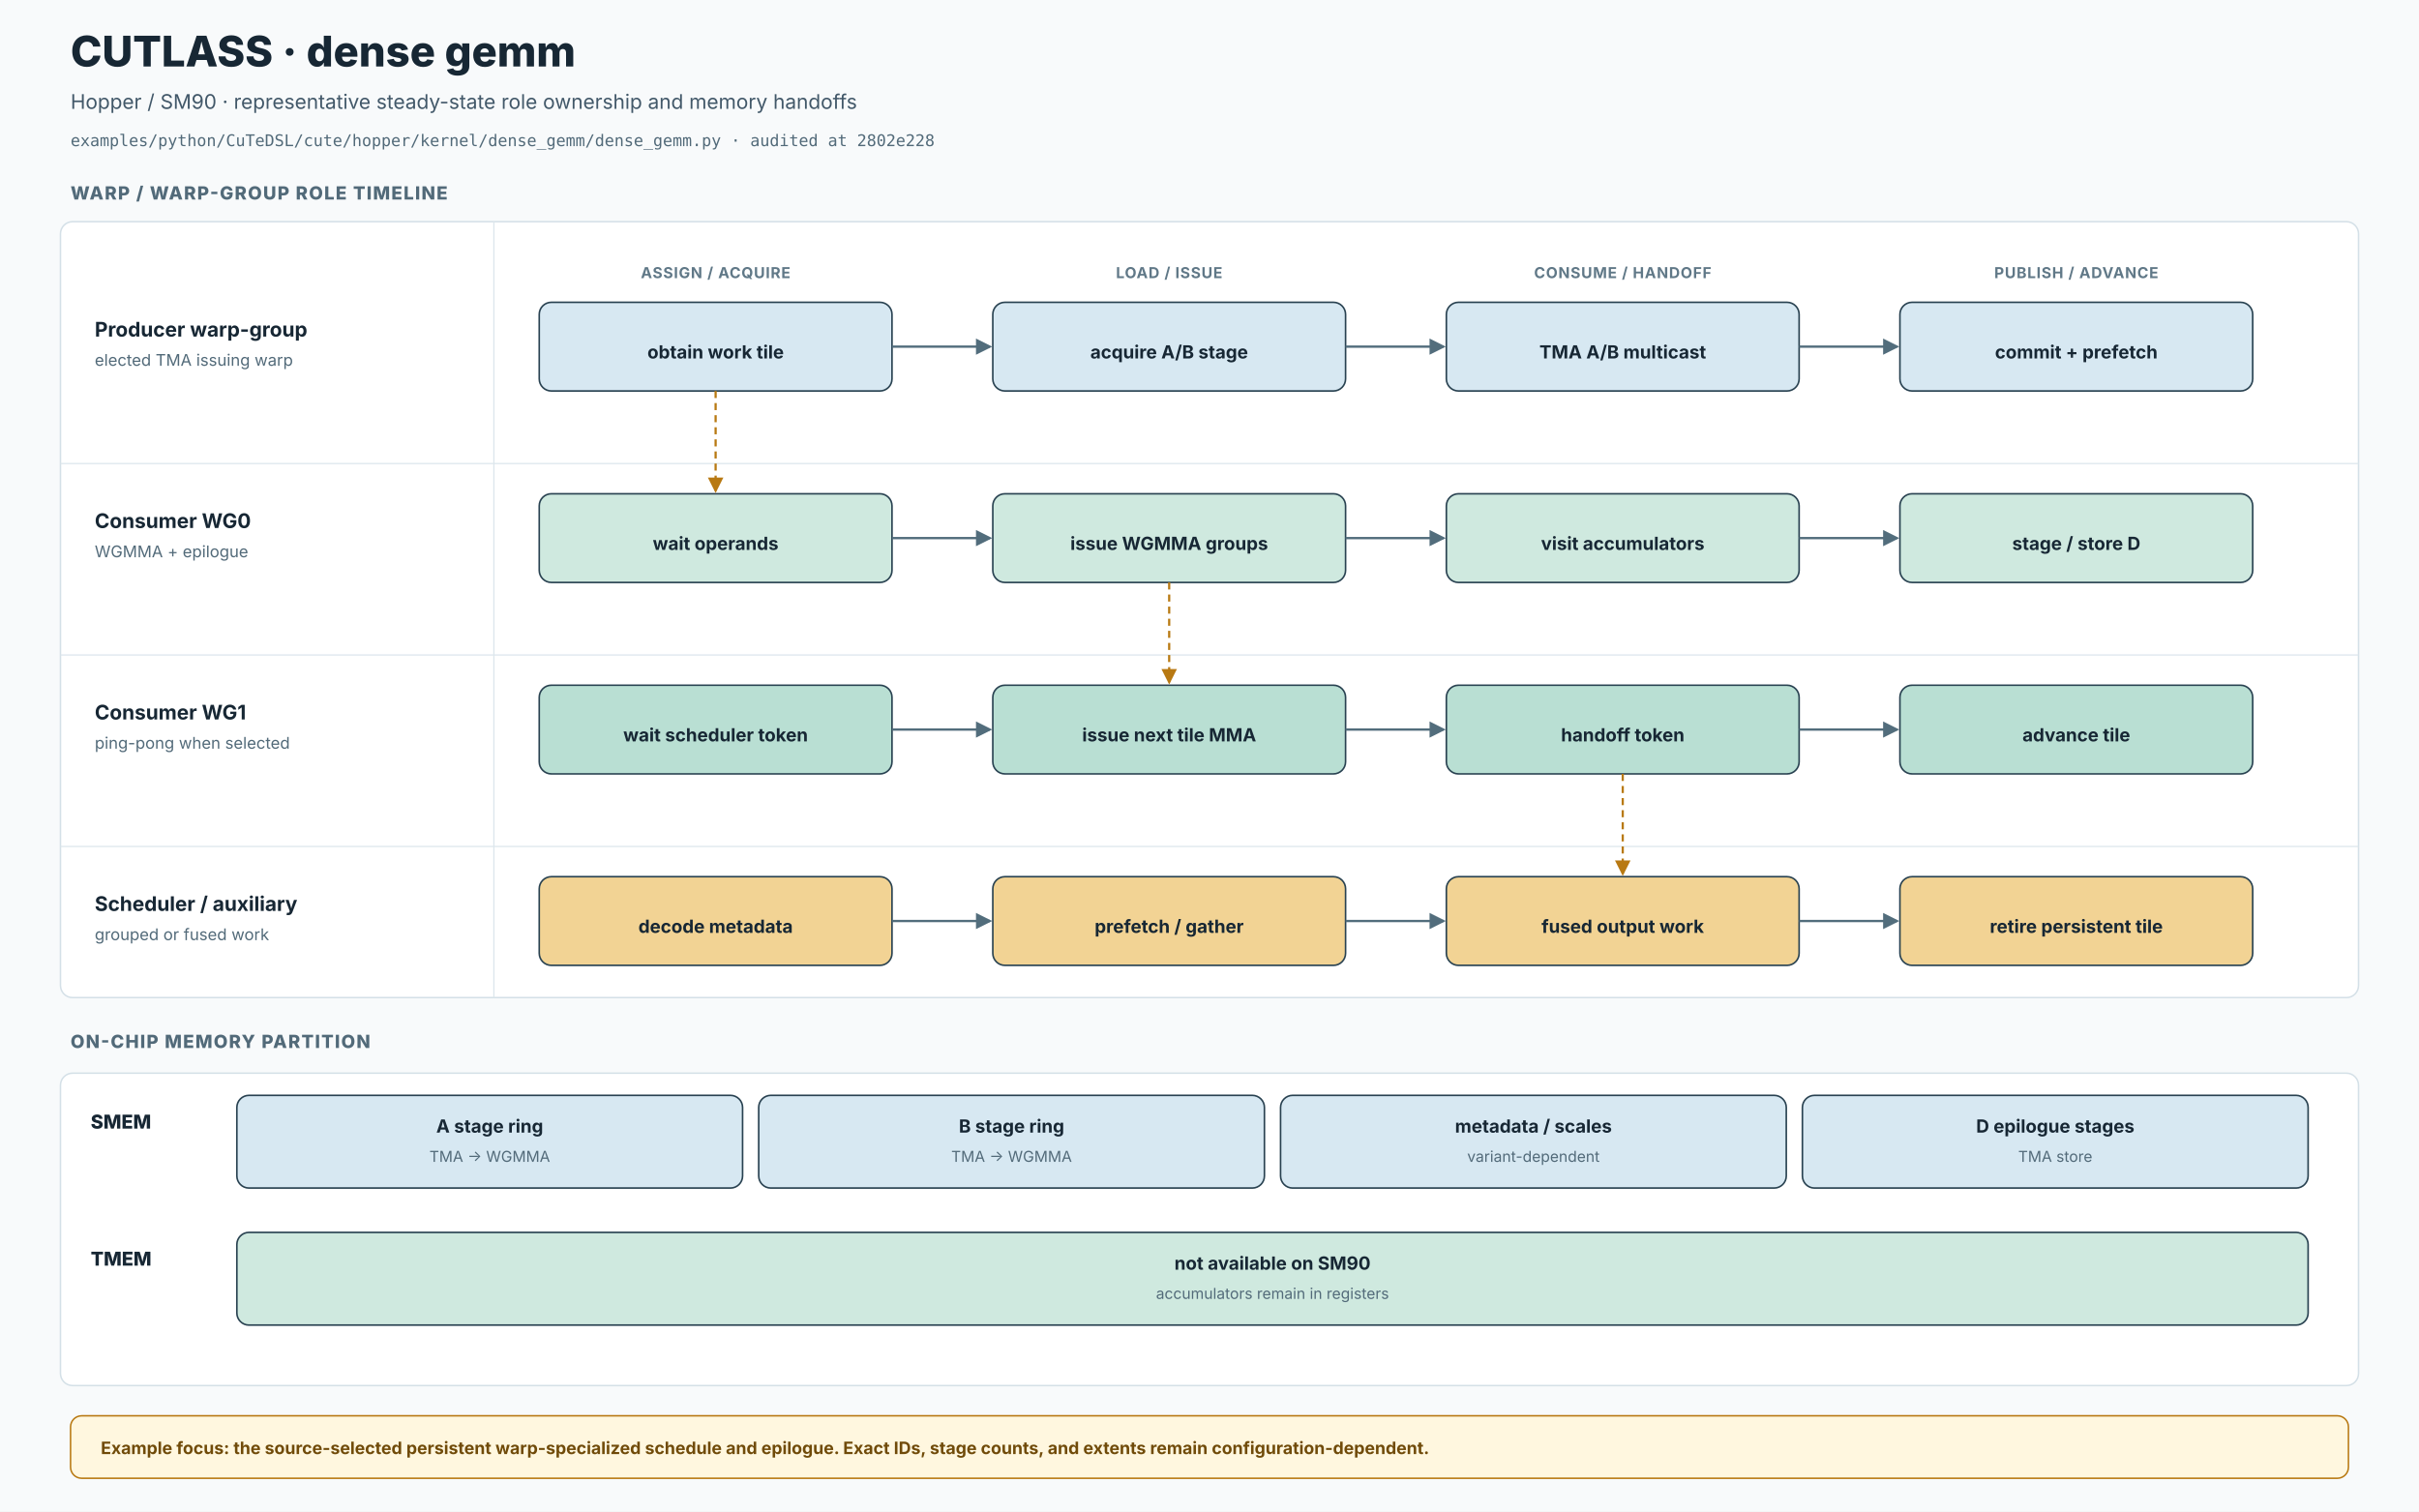
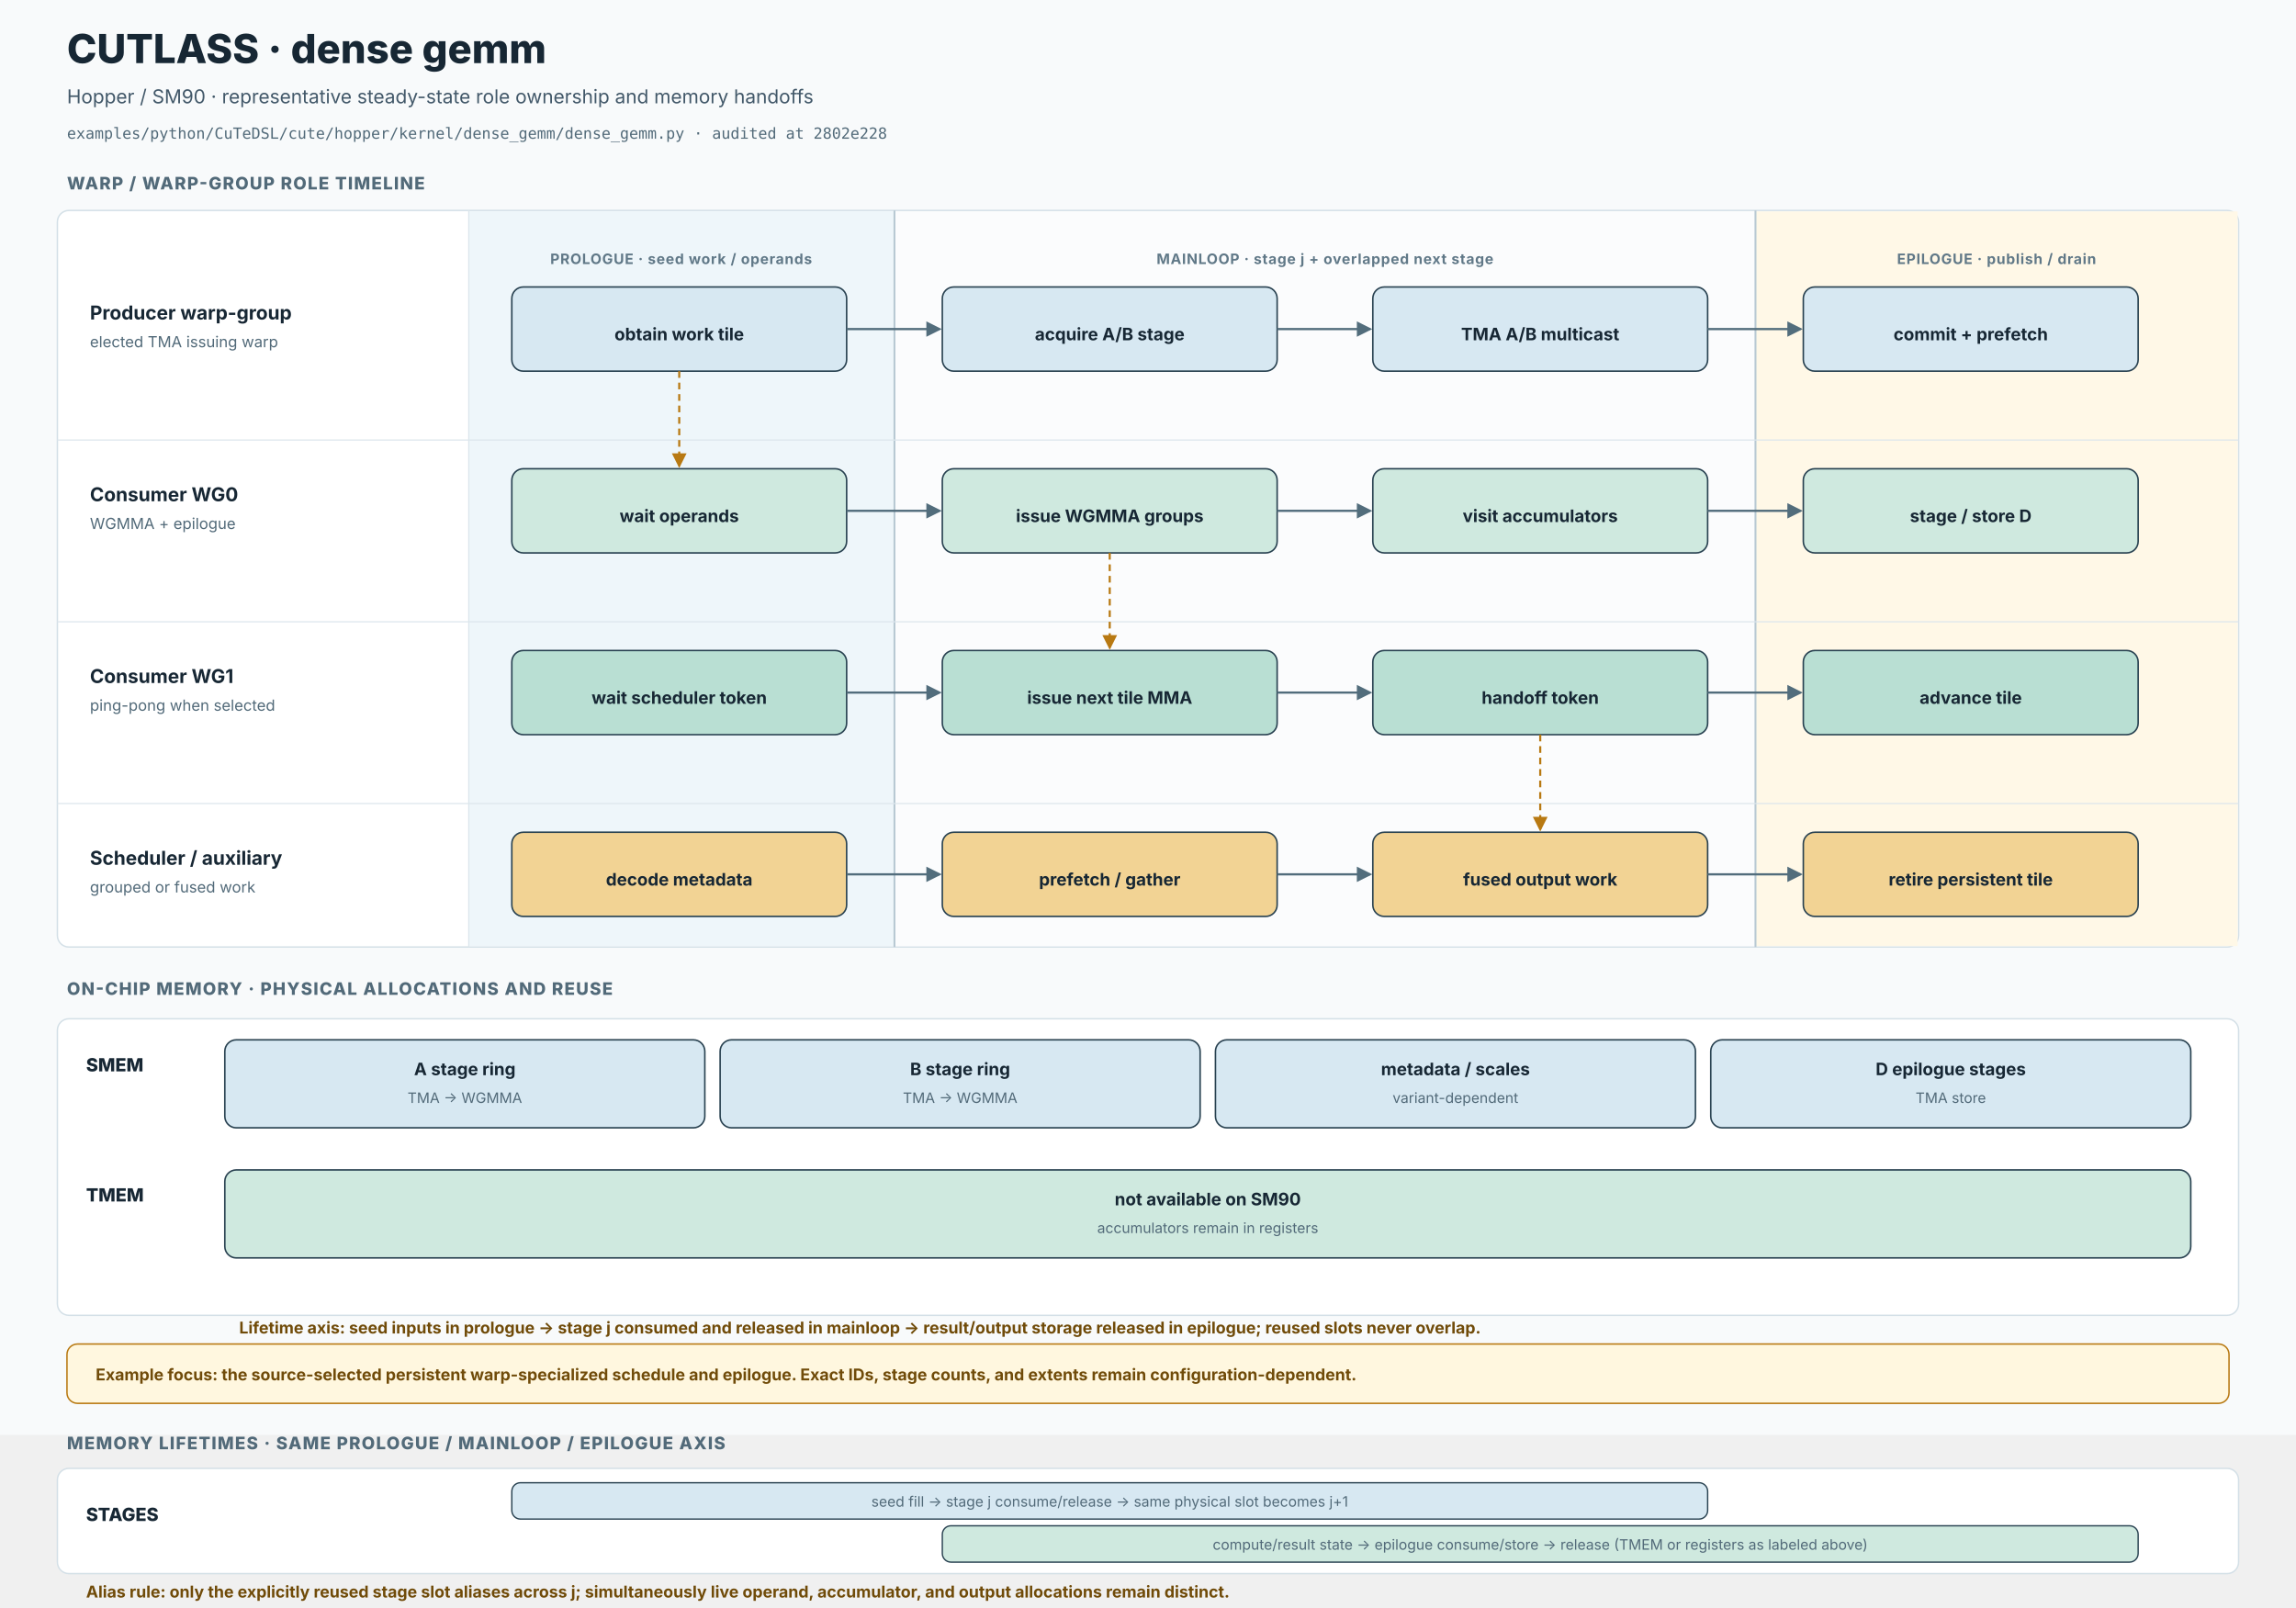
- <svg xmlns="http://www.w3.org/2000/svg" data-authoring="llm-direct" data-authoring-profile="direct-role-memory" data-topic-id="cutlass-warp-specialization" data-graph-id="python-cute-hopper-kernel-dense-gemm-dense-gemm" data-source-id="cutlass" width="2400" height="1500" viewBox="0 0 2400 1500" role="img" aria-labelledby="title desc">
+ <svg xmlns="http://www.w3.org/2000/svg" data-authoring="llm-direct" data-authoring-profile="direct-role-memory" data-topic-id="cutlass-warp-specialization" data-graph-id="python-cute-hopper-kernel-dense-gemm-dense-gemm" data-source-id="cutlass" width="2400" height="1680" viewBox="0 0 2400 1680" role="img" aria-labelledby="title desc">
  <defs>
    <style>
      text { font-family: Inter, ui-sans-serif, system-ui, -apple-system, BlinkMacSystemFont, "Segoe UI", sans-serif; fill: #172734; }
      .title { font-size: 42px; font-weight: 780; } .subtitle { font-size: 20px; fill: #425869; }
      .source { font-family: ui-monospace, SFMono-Regular, Menlo, Consolas, monospace; font-size: 16px; fill: #526a79; }
      .panel { font-size: 18px; font-weight: 790; fill: #526a79; letter-spacing: 1.2px; }
      .phase { font-size: 15px; font-weight: 720; text-anchor: middle; fill: #607887; letter-spacing: .7px; }
      .role { font-size: 20px; font-weight: 750; } .role-note { font-size: 16px; fill: #526a79; }
      .box { font-size: 18px; font-weight: 700; text-anchor: middle; dominant-baseline: middle; }
      .node, .mem { stroke: #294251; stroke-width: 1.6; } .grid { stroke: #dce6ec; stroke-width: 1.2; }
      .arrow { fill: none; stroke: #526d7c; stroke-width: 2.3; marker-end: url(#arrow); }
      .handoff { fill: none; stroke: #b87912; stroke-width: 2.2; stroke-dasharray: 7 5; marker-end: url(#gold); }
      .memory-label { font-size: 19px; font-weight: 770; } .mem-name { font-size: 18px; font-weight: 740; text-anchor: middle; }
      .mem-note { font-size: 15px; fill: #526a79; text-anchor: middle; } .note { font-size: 17px; font-weight: 650; fill: #704b09; }
    </style>
    <marker id="arrow" viewBox="0 0 10 10" refX="8.5" refY="5" markerWidth="7" markerHeight="7" orient="auto">
      <path d="M0 0L10 5L0 10Z" fill="#526d7c" />
    </marker>
    <marker id="gold" viewBox="0 0 10 10" refX="8.5" refY="5" markerWidth="7" markerHeight="7" orient="auto">
      <path d="M0 0L10 5L0 10Z" fill="#b87912" />
    </marker>
  </defs>
  <rect width="2400" height="1500" fill="#f8fafb" />
  <text class="title" x="70" y="66">CUTLASS · dense gemm</text>
  <text class="subtitle" x="70" y="108">Hopper / SM90 · representative steady-state role ownership and memory handoffs</text>
  <text class="source" x="70" y="145">examples/python/CuTeDSL/cute/hopper/kernel/dense_gemm/dense_gemm.py · audited at 2802e228</text>
  <text class="panel" x="70" y="198">WARP / WARP-GROUP ROLE TIMELINE</text>
  <rect x="60" y="220" width="2280" height="770" rx="12" fill="#fff" stroke="#d4e0e7" stroke-width="1.5" />
+   <rect class="phase-band" data-phase-id="prologue" x="490" y="221" width="445" height="768" fill="#eef6fa" />
+   <rect class="phase-band" data-phase-id="mainloop" x="935" y="221" width="900" height="768" fill="#fbfcfd" />
+   <rect class="phase-band" data-phase-id="epilogue" x="1835" y="221" width="504" height="768" fill="#fff8e7" />
+   <line x1="935" y1="220" x2="935" y2="990" stroke="#b8c9d3" stroke-width="2" />
+   <line x1="1835" y1="220" x2="1835" y2="990" stroke="#b8c9d3" stroke-width="2" />
  <line class="grid" x1="490" y1="220" x2="490" y2="990" />
  <line class="grid" x1="60" y1="460" x2="2340" y2="460" />
  <line class="grid" x1="60" y1="650" x2="2340" y2="650" />
  <line class="grid" x1="60" y1="840" x2="2340" y2="840" />
-   <text class="phase" x="710" y="276">ASSIGN / ACQUIRE</text>
-   <text class="phase" x="1160" y="276">LOAD / ISSUE</text>
-   <text class="phase" x="1610" y="276">CONSUME / HANDOFF</text>
-   <text class="phase" x="2060" y="276">PUBLISH / ADVANCE</text>
+   <text class="phase" data-phase-id="prologue" x="712" y="276">PROLOGUE · seed work / operands</text>
+   <text class="phase" data-phase-id="mainloop" x="1385" y="276">MAINLOOP · stage j + overlapped next stage</text>
+   <text class="phase" data-phase-id="epilogue" x="2087" y="276">EPILOGUE · publish / drain</text>
  <text class="role" x="94" y="334">Producer warp-group</text>
  <text class="role-note" x="94" y="363">elected TMA issuing warp</text>
  <rect class="node" x="535" y="300" width="350" height="88" rx="12" fill="#d7e8f2" />
  <text class="box" x="710" y="349">obtain work tile</text>
  <rect class="node" x="985" y="300" width="350" height="88" rx="12" fill="#d7e8f2" />
  <text class="box" x="1160" y="349">acquire A/B stage</text>
  <path class="arrow" d="M885 344 H982" />
  <rect class="node" x="1435" y="300" width="350" height="88" rx="12" fill="#d7e8f2" />
  <text class="box" x="1610" y="349">TMA A/B multicast</text>
  <path class="arrow" d="M1335 344 H1432" />
  <rect class="node" x="1885" y="300" width="350" height="88" rx="12" fill="#d7e8f2" />
  <text class="box" x="2060" y="349">commit + prefetch</text>
  <path class="arrow" d="M1785 344 H1882" />
  <text class="role" x="94" y="524">Consumer WG0</text>
  <text class="role-note" x="94" y="553">WGMMA + epilogue</text>
  <rect class="node" x="535" y="490" width="350" height="88" rx="12" fill="#cfe9df" />
  <text class="box" x="710" y="539">wait operands</text>
  <rect class="node" x="985" y="490" width="350" height="88" rx="12" fill="#cfe9df" />
  <text class="box" x="1160" y="539">issue WGMMA groups</text>
  <path class="arrow" d="M885 534 H982" />
  <rect class="node" x="1435" y="490" width="350" height="88" rx="12" fill="#cfe9df" />
  <text class="box" x="1610" y="539">visit accumulators</text>
  <path class="arrow" d="M1335 534 H1432" />
  <rect class="node" x="1885" y="490" width="350" height="88" rx="12" fill="#cfe9df" />
  <text class="box" x="2060" y="539">stage / store D</text>
  <path class="arrow" d="M1785 534 H1882" />
  <text class="role" x="94" y="714">Consumer WG1</text>
  <text class="role-note" x="94" y="743">ping-pong when selected</text>
  <rect class="node" x="535" y="680" width="350" height="88" rx="12" fill="#b9dfd3" />
  <text class="box" x="710" y="729">wait scheduler token</text>
  <rect class="node" x="985" y="680" width="350" height="88" rx="12" fill="#b9dfd3" />
  <text class="box" x="1160" y="729">issue next tile MMA</text>
  <path class="arrow" d="M885 724 H982" />
  <rect class="node" x="1435" y="680" width="350" height="88" rx="12" fill="#b9dfd3" />
  <text class="box" x="1610" y="729">handoff token</text>
  <path class="arrow" d="M1335 724 H1432" />
  <rect class="node" x="1885" y="680" width="350" height="88" rx="12" fill="#b9dfd3" />
  <text class="box" x="2060" y="729">advance tile</text>
  <path class="arrow" d="M1785 724 H1882" />
  <text class="role" x="94" y="904">Scheduler / auxiliary</text>
  <text class="role-note" x="94" y="933">grouped or fused work</text>
  <rect class="node" x="535" y="870" width="350" height="88" rx="12" fill="#f2d394" />
  <text class="box" x="710" y="919">decode metadata</text>
  <rect class="node" x="985" y="870" width="350" height="88" rx="12" fill="#f2d394" />
  <text class="box" x="1160" y="919">prefetch / gather</text>
  <path class="arrow" d="M885 914 H982" />
  <rect class="node" x="1435" y="870" width="350" height="88" rx="12" fill="#f2d394" />
  <text class="box" x="1610" y="919">fused output work</text>
  <path class="arrow" d="M1335 914 H1432" />
  <rect class="node" x="1885" y="870" width="350" height="88" rx="12" fill="#f2d394" />
  <text class="box" x="2060" y="919">retire persistent tile</text>
  <path class="arrow" d="M1785 914 H1882" />
  <path class="handoff" d="M710 388 V487" />
  <path class="handoff" d="M1160 578 V677" />
  <path class="handoff" d="M1610 768 V867" />
-   <text class="panel" x="70" y="1040">ON-CHIP MEMORY PARTITION</text>
+   <text class="panel" x="70" y="1040">ON-CHIP MEMORY · PHYSICAL ALLOCATIONS AND REUSE</text>
  <rect x="60" y="1065" width="2280" height="310" rx="12" fill="#fff" stroke="#d4e0e7" stroke-width="1.5" />
  <text class="memory-label" x="90" y="1120">SMEM</text>
  <rect class="mem" x="235.0" y="1087" width="501.75" height="92" rx="12" fill="#d7e8f2" />
  <text class="mem-name" x="485.875" y="1124">A stage ring</text>
  <text class="mem-note" x="485.875" y="1153">TMA → WGMMA</text>
  <rect class="mem" x="752.75" y="1087" width="501.75" height="92" rx="12" fill="#d7e8f2" />
  <text class="mem-name" x="1003.625" y="1124">B stage ring</text>
  <text class="mem-note" x="1003.625" y="1153">TMA → WGMMA</text>
  <rect class="mem" x="1270.5" y="1087" width="501.75" height="92" rx="12" fill="#d7e8f2" />
  <text class="mem-name" x="1521.375" y="1124">metadata / scales</text>
  <text class="mem-note" x="1521.375" y="1153">variant-dependent</text>
  <rect class="mem" x="1788.25" y="1087" width="501.75" height="92" rx="12" fill="#d7e8f2" />
  <text class="mem-name" x="2039.125" y="1124">D epilogue stages</text>
  <text class="mem-note" x="2039.125" y="1153">TMA store</text>
  <text class="memory-label" x="90" y="1256">TMEM</text>
  <rect class="mem" x="235.0" y="1223" width="2055.0" height="92" rx="12" fill="#cfe9df" />
  <text class="mem-name" x="1262.5" y="1260">not available on SM90</text>
  <text class="mem-note" x="1262.5" y="1289">accumulators remain in registers</text>
+   <text class="note" x="250" y="1394">Lifetime axis: seed inputs in prologue → stage j consumed and released in mainloop → result/output storage released in epilogue; reused slots never overlap.</text>
  <rect x="70" y="1405" width="2260" height="62" rx="11" fill="#fff7df" stroke="#b87912" stroke-width="1.5" />
  <text class="note" x="100" y="1443">Example focus: the source-selected persistent warp-specialized schedule and epilogue. Exact IDs, stage counts, and extents remain configuration-dependent.</text>
+   <text class="panel" x="70" y="1515">MEMORY LIFETIMES · SAME PROLOGUE / MAINLOOP / EPILOGUE AXIS</text>
+   <rect x="60" y="1535" width="2280" height="110" rx="12" fill="#fff" stroke="#d4e0e7" stroke-width="1.5" />
+   <text class="memory-label" x="90" y="1590">STAGES</text>
+   <g class="resource-lifetime" data-resource-id="operand-stage">
+     <rect class="life-box" x="535" y="1550" width="1250" height="38" rx="9" fill="#d7e8f2" stroke="#294251" stroke-width="1.4" />
+     <text class="mem-note" x="1160" y="1575">seed fill → stage j consume/release → same physical slot becomes j+1</text>
+   </g>
+   <g class="resource-lifetime" data-resource-id="result-state">
+     <rect class="life-box" x="985" y="1595" width="1250" height="38" rx="9" fill="#cfe9df" stroke="#294251" stroke-width="1.4" />
+     <text class="mem-note" x="1610" y="1620">compute/result state → epilogue consume/store → release (TMEM or registers as labeled above)</text>
+   </g>
+   <text class="note" x="90" y="1670">Alias rule: only the explicitly reused stage slot aliases across j; simultaneously live operand, accumulator, and output allocations remain distinct.</text>
</svg>
